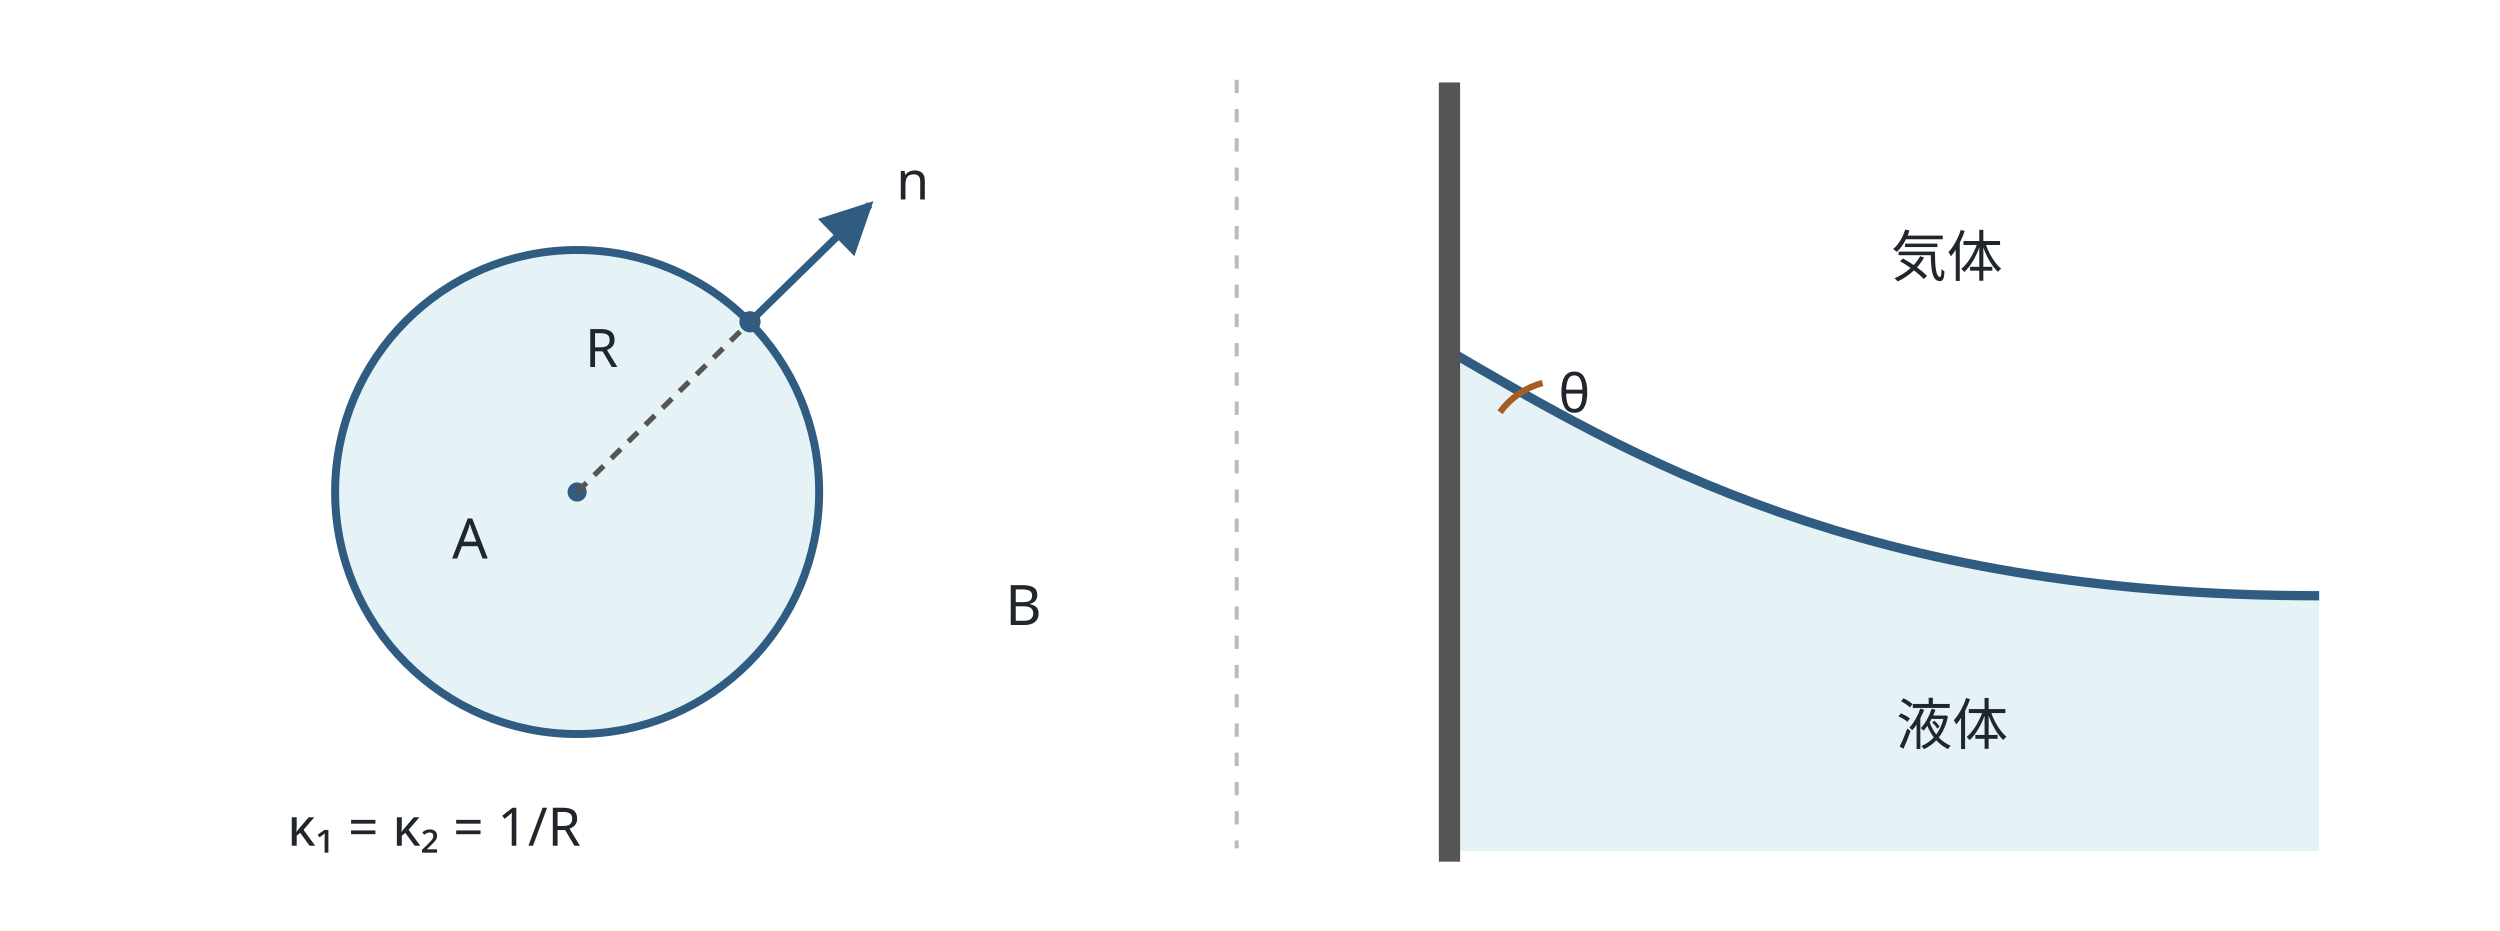
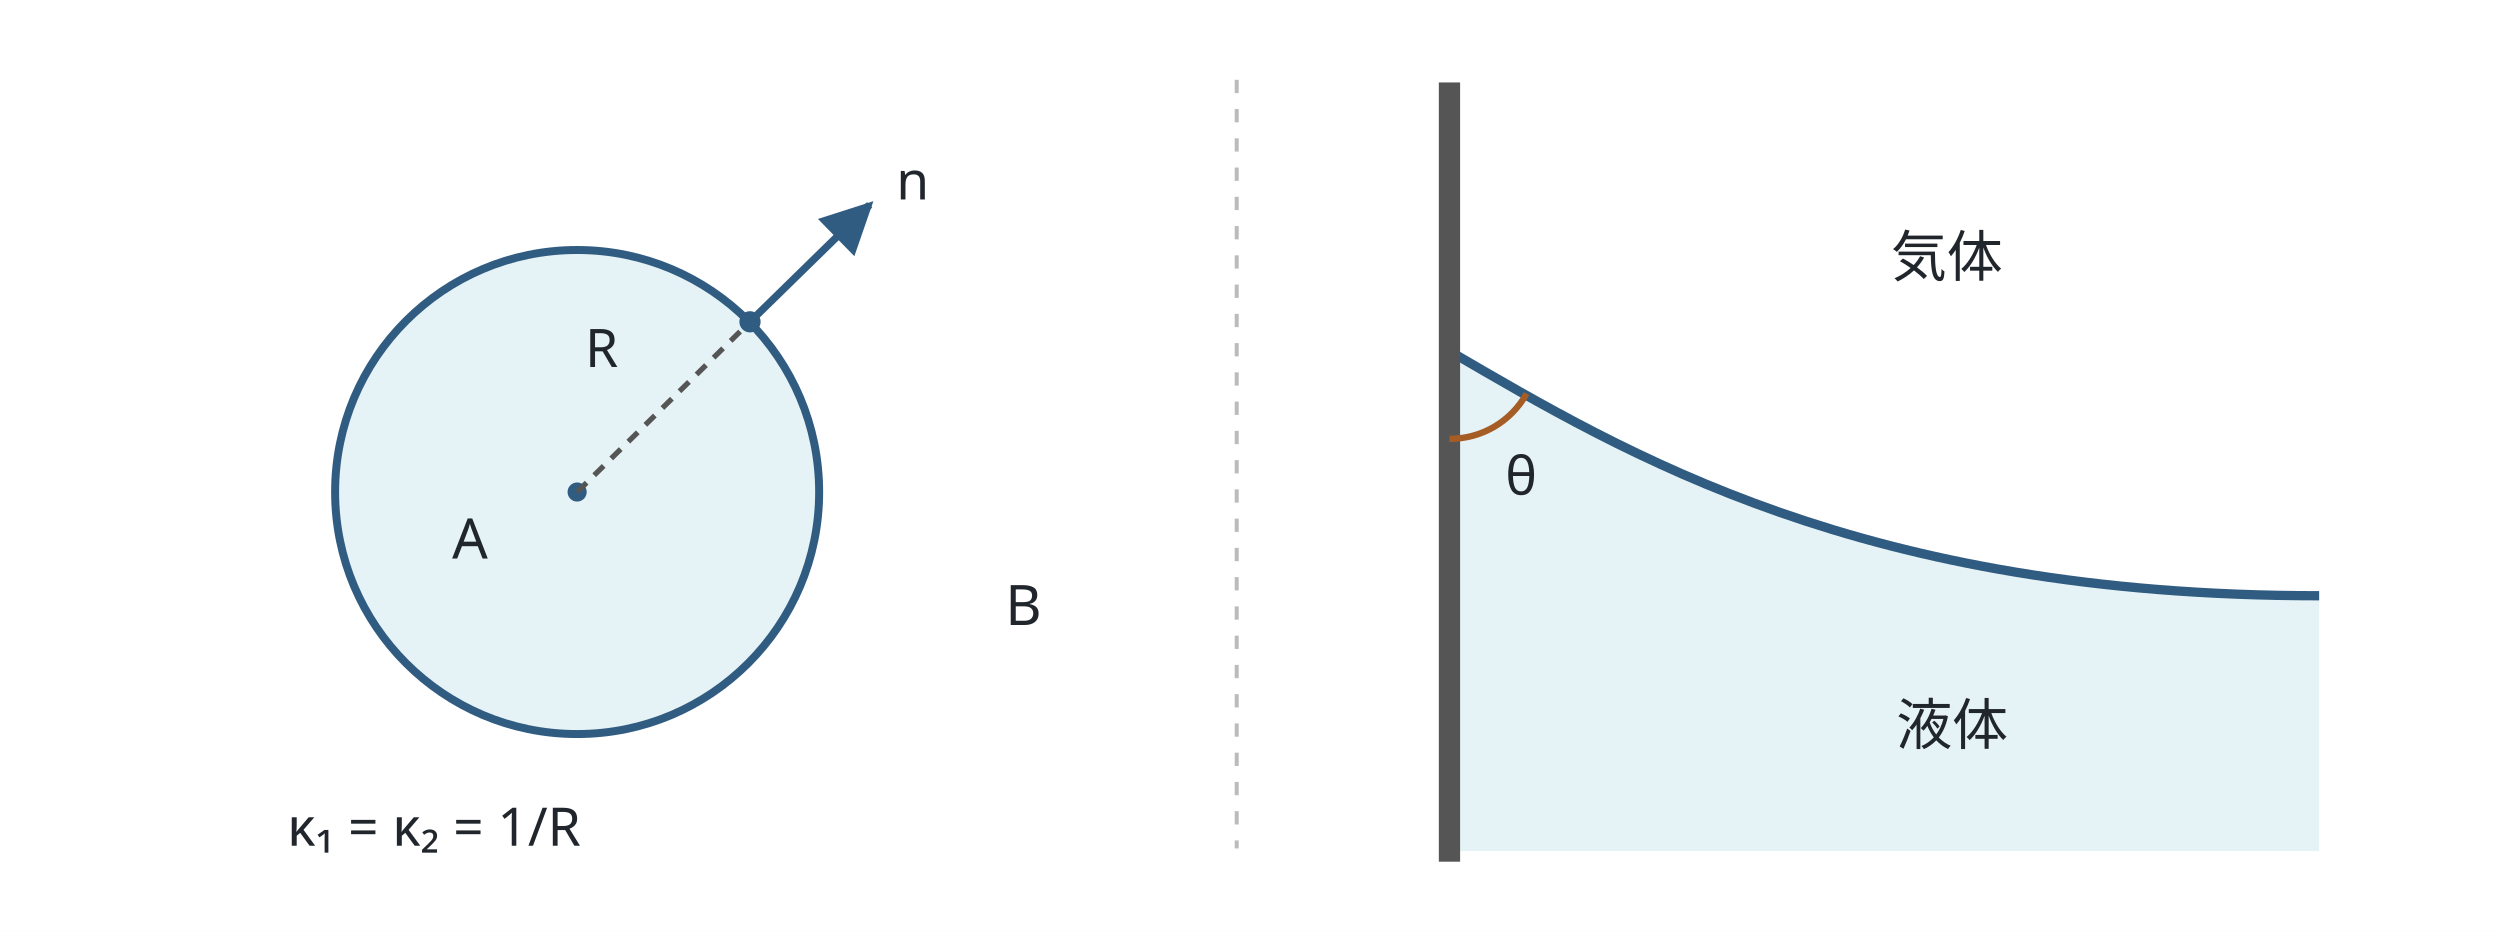
<svg xmlns="http://www.w3.org/2000/svg" viewBox="0 0 940 350" data-layout-lint="strict" role="img" aria-labelledby="title desc">
  <defs>
    <marker id="arrow-n" viewBox="0 0 10 10" refX="9" refY="5" markerWidth="7" markerHeight="7" orient="auto-start-reverse">
      <path d="M0,0 L10,5 L0,10 z" fill="#315c82" />
    </marker>
  </defs>
  <rect width="940" height="350" fill="#fff" />
  <path d="M465 30 V319" stroke="#bbb" stroke-width="1.5" stroke-dasharray="5 6" />
  <circle cx="217" cy="185" r="91" fill="#e6f3f6" stroke="#315c82" stroke-width="3" />
  <circle cx="217" cy="185" r="3.6" fill="#315c82" />
  <path d="M217 185 L282 121" stroke="#555" stroke-width="2" stroke-dasharray="5 4" />
  <path d="M282 121 L327 77" stroke="#315c82" stroke-width="2.8" marker-end="url(#arrow-n)" />
  <circle cx="282" cy="121" r="4" fill="#315c82" />
  <text x="220" y="138" font-family="sans-serif" font-size="20" fill="#20262c">R</text>
  <text x="337" y="75" font-family="sans-serif" font-size="20" fill="#20262c">n</text>
  <text x="170" y="210" font-family="sans-serif" font-size="21" fill="#20262c">A</text>
  <text x="378" y="235" font-family="sans-serif" font-size="21" fill="#20262c">B</text>
  <text x="108" y="318" font-family="sans-serif" font-size="20" fill="#20262c">κ₁ = κ₂ = 1/R</text>
  <path d="M545 132 C612 171 700 224 872 224 L872 320 L545 320 Z" fill="#e6f3f6" />
  <path d="M545 132 C612 171 700 224 872 224" fill="none" stroke="#315c82" stroke-width="3.5" />
  <path d="M545 35 V320" stroke="#555" stroke-width="8" stroke-linecap="square" />
-   <path d="M564 155 A29 29 0 0 1 580 144" fill="none" stroke="#a65c25" stroke-width="2.4" />
-   <text x="586" y="155" font-family="sans-serif" font-size="20" fill="#20262c">θ</text>
-   <text x="711" y="104" font-family="sans-serif" font-size="21" fill="#20262c">気体</text>
-   <text x="713" y="280" font-family="sans-serif" font-size="21" fill="#20262c">液体</text>
+   <path d="M545 165 A33 33 0 0 0 574 148" fill="none" stroke="#a65c25" stroke-width="2.4" />
+   <text x="566" y="186" font-family="sans-serif" font-size="20" fill="#20262c">θ</text>
+   <text x="711" y="104" font-family="Noto Sans CJK JP, sans-serif" font-size="21" fill="#20262c">気体</text>
+   <text x="713" y="280" font-family="Noto Sans CJK JP, sans-serif" font-size="21" fill="#20262c">液体</text>
</svg>
